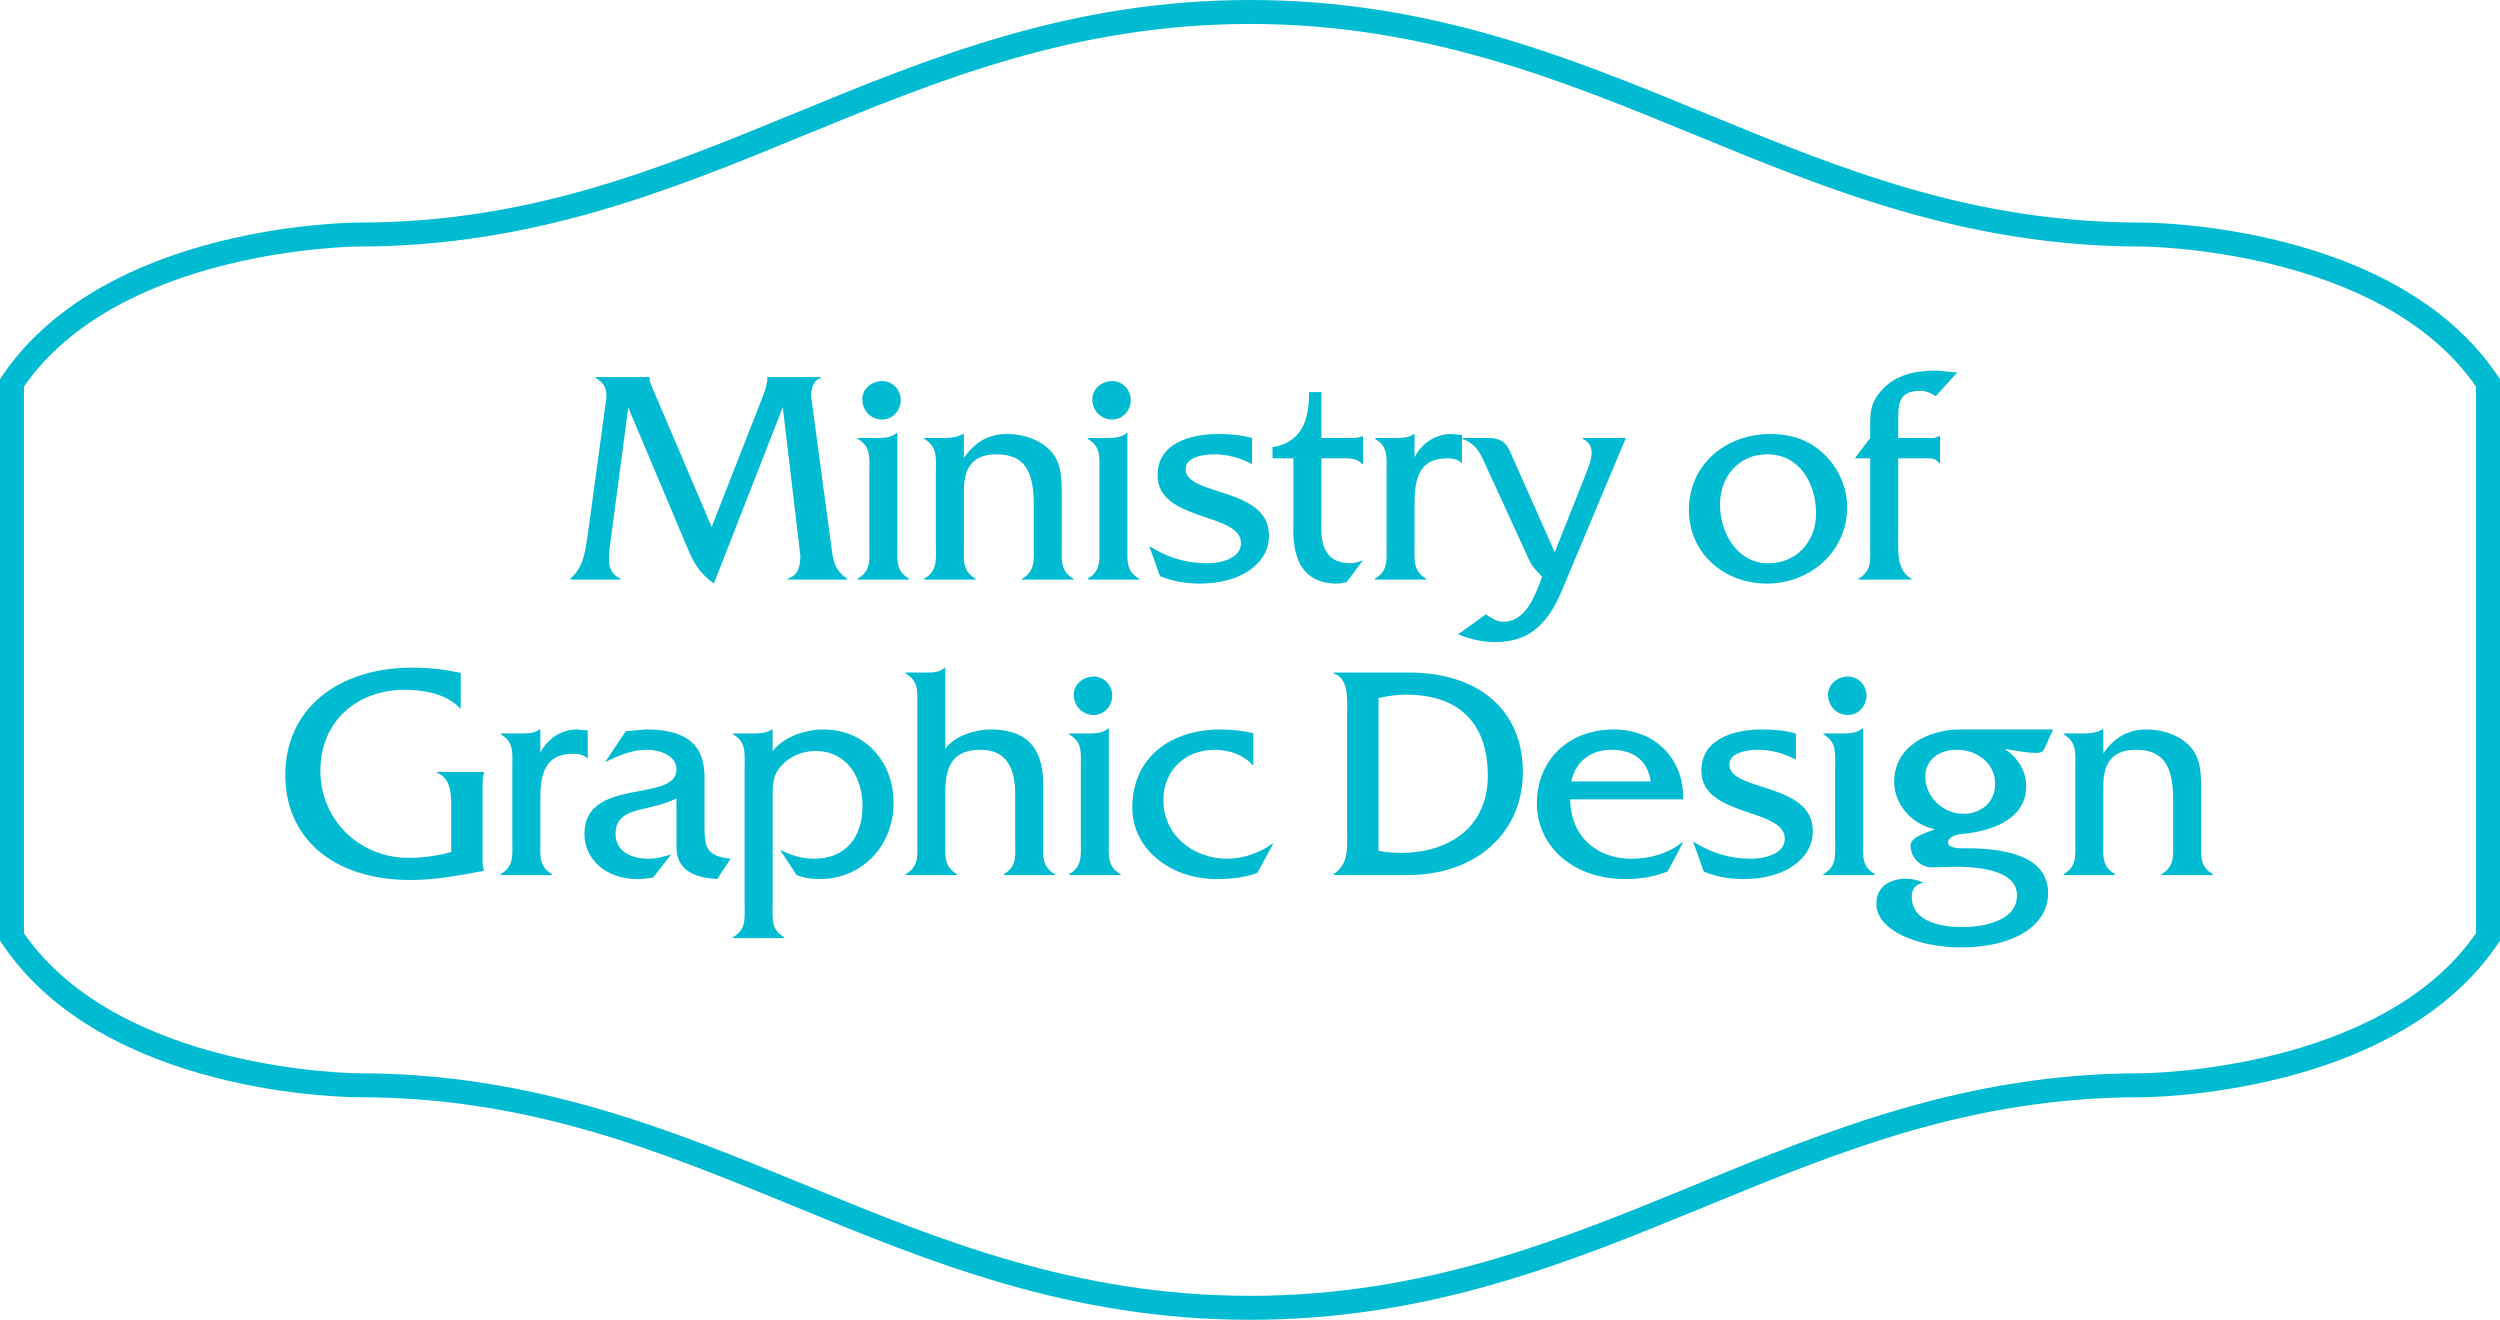
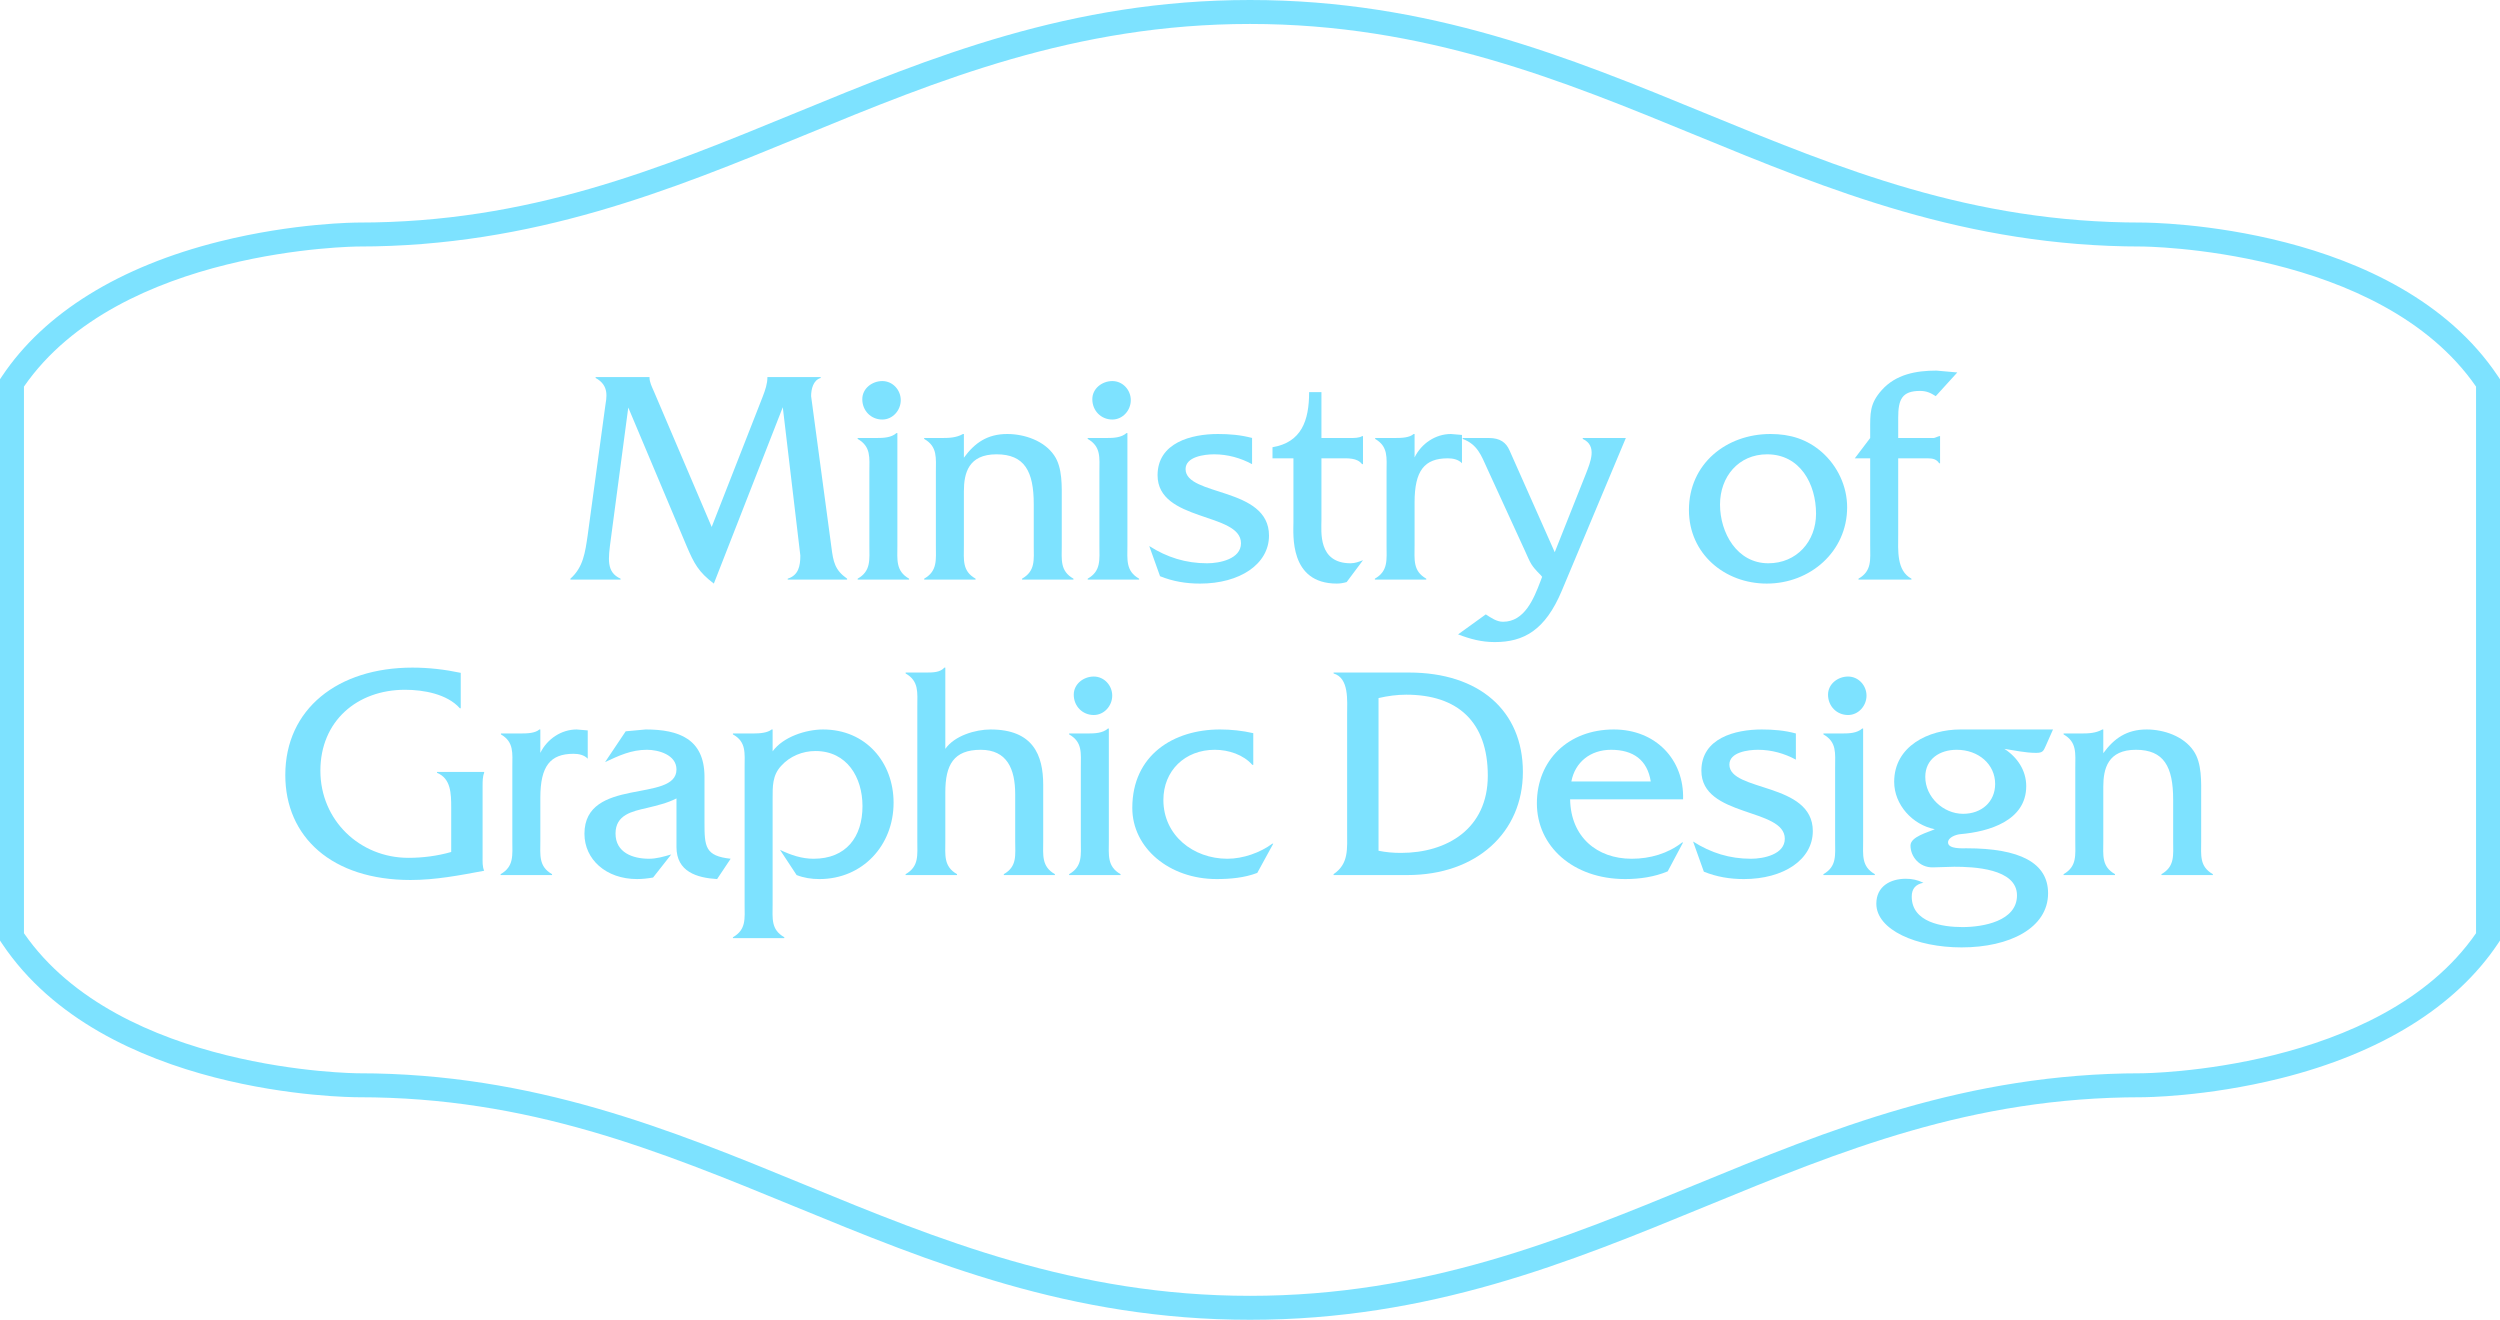
<svg xmlns="http://www.w3.org/2000/svg" version="1.1" id="Layer_1" x="0px" y="0px" width="589.8px" height="311.366px" viewBox="0 0 589.8 311.366" enable-background="new 0 0 589.8 311.366" xml:space="preserve">
-   <path fill="#00bbd1" d="M589.325,88.766c-23.929-35.848-81.684-36.26-84.13-36.26c-40.147,0-70.713-12.562-103.074-25.861  C370.248,13.545,337.289,0,294.9,0c-42.388,0-75.347,13.545-107.22,26.645c-32.361,13.299-62.927,25.861-103.074,25.861  c-0.61,0-15.154,0.052-32.813,4.46c-23.622,5.898-41.367,16.893-51.318,31.8L0,89.478V221.89l0.475,0.711  c23.931,35.848,81.686,36.26,84.132,36.26c40.147,0,70.713,12.562,103.074,25.861c31.873,13.1,64.832,26.645,107.22,26.645  c42.389,0,75.348-13.545,107.221-26.645c32.361-13.299,62.927-25.861,103.074-25.861c0.61,0,15.154-0.051,32.812-4.459  c23.623-5.897,41.369-16.894,51.318-31.801l0.475-0.711V89.478L589.325,88.766z M584.148,220.163  c-22.562,32.623-78.389,33.046-78.953,33.046c-41.263,0-73.778,13.362-105.223,26.286c-31.366,12.89-63.799,26.219-105.072,26.219  c-41.272,0-73.705-13.329-105.071-26.219c-31.444-12.924-63.96-26.286-105.223-26.286c-0.564,0-56.367-0.379-78.955-33.046V91.203  c22.564-32.622,78.391-33.046,78.955-33.046c41.263,0,73.778-13.362,105.223-26.285c31.366-12.891,63.799-26.22,105.071-26.22  c41.273,0,73.706,13.329,105.072,26.22c31.444,12.923,63.96,26.285,105.223,26.285c0.564,0,56.367,0.379,78.953,33.046V220.163z" />
-   <path fill="#00bbd1" d="M179.957,93.53c0.581-1.525,1.089-2.977,1.089-4.502v-0.072h12.562v0.218  c-1.742,0.508-2.25,2.614-2.25,4.285l4.791,35.654c0.436,3.413,0.8,5.372,3.703,7.407v0.217h-14.014v-0.217  c2.54-0.801,2.977-2.979,2.977-5.448l-4.14-35.001l-16.266,41.609c-3.631-2.76-4.647-4.719-6.391-8.787l-13.797-32.748l-4.14,31.226  c-0.579,4.429-1.089,7.624,2.324,9.149v0.217h-11.836v-0.217c3.051-2.688,3.484-6.246,4.066-10.167l4.14-30.426  c0.29-2.034,1.089-4.938-2.252-6.754v-0.218h12.707v0.072c0,1.163,0.582,2.252,1.018,3.268l13.652,32.024L179.957,93.53z" />
-   <path fill="#00bbd1" d="M206.771,103.333c1.671,0,3.486-0.071,4.721-1.16h0.218v26.504c0,3.342-0.437,6.027,2.76,7.844v0.217H202.34  v-0.217c3.196-1.816,2.76-4.502,2.76-7.844v-17.355c0-3.341,0.437-5.955-2.76-7.77v-0.219H206.771z M208.15,98.977  c-2.687,0-4.719-2.104-4.719-4.793c0-2.541,2.321-4.283,4.719-4.283c2.469,0,4.356,2.104,4.356,4.502  C212.507,96.798,210.619,98.977,208.15,98.977z" />
-   <path fill="#00bbd1" d="M222.317,103.333c1.597,0,3.339-0.071,4.864-0.943h0.219v5.591c2.541-3.484,5.518-5.591,10.239-5.591  c4.065,0,8.713,1.599,11.037,5.012c2.033,2.903,1.815,7.405,1.815,10.818v10.529c0,3.341-0.436,5.955,2.758,7.771v0.217h-12.126  v-0.217c3.196-1.816,2.76-4.502,2.76-7.771v-9.803c0-7.77-2.179-11.764-8.787-11.764c-6.606,0-7.696,4.43-7.696,8.713v12.854  c0,3.341-0.436,5.955,2.758,7.771v0.217h-12.126v-0.217c3.195-1.816,2.76-4.502,2.76-7.844v-17.283c0-3.34,0.436-6.027-2.76-7.842  v-0.219H222.317z" />
-   <path fill="#00bbd1" d="M261.04,103.333c1.671,0,3.486-0.071,4.722-1.16h0.217v26.504c0,3.342-0.437,6.027,2.76,7.844v0.217H256.61  v-0.217c3.195-1.816,2.76-4.502,2.76-7.844v-17.355c0-3.341,0.436-5.955-2.76-7.77v-0.219H261.04z M262.42,98.977  c-2.686,0-4.721-2.104-4.721-4.793c0-2.541,2.325-4.283,4.721-4.283c2.47,0,4.357,2.104,4.357,4.502  C266.777,96.798,264.89,98.977,262.42,98.977z" />
-   <path fill="#00bbd1" d="M295.389,109.506c-2.688-1.452-5.737-2.323-8.933-2.323c-2.396,0-6.754,0.581-6.754,3.486  c0,6.461,19.681,4.138,19.681,15.685c0,6.754-6.899,11.327-16.268,11.327c-3.268,0-6.391-0.508-9.438-1.742l-2.543-7.116  c4.211,2.687,8.642,4.066,13.651,4.066c2.978,0,7.989-1.016,7.989-4.72c0-7.335-19.68-5.012-19.68-16.049  c0-7.697,7.987-9.73,14.233-9.73c2.687,0,5.446,0.219,8.061,0.943V109.506z" />
-   <path fill="#00bbd1" d="M311.754,122.649c0,2.76-0.87,10.239,6.899,10.239c1.018,0,1.961-0.362,2.905-0.728l-3.85,5.158  c-0.727,0.217-1.524,0.361-2.323,0.361c-11.256,0-10.239-11.618-10.239-14.449v-15.105h-4.938v-2.614  c6.825-1.161,8.642-6.245,8.642-12.997h2.903v10.818h6.827c0.944,0,2.033,0,2.759-0.434h0.219v6.606h-0.219  c-1.161-1.525-3.34-1.38-5.228-1.38h-4.358V122.649z" />
-   <path fill="#00bbd1" d="M329.08,103.333c1.67,0,3.412-0.071,4.428-0.943h0.22v5.52c1.597-3.268,4.938-5.52,8.567-5.52l2.614,0.219  v6.681c-0.798-0.872-2.106-1.163-3.341-1.163c-5.518,0-7.841,2.905-7.841,10.384v10.167c0,3.342-0.437,6.027,2.76,7.844v0.217  h-12.129v-0.217c3.196-1.816,2.76-4.502,2.76-7.844v-17.355c0-3.341,0.437-5.955-2.686-7.77v-0.219H329.08z" />
-   <path fill="#00bbd1" d="M374.128,111.829c1.091-2.831,2.76-6.68-0.725-8.277v-0.219h10.165l-15.104,36.019  c-3.92,9.367-9.004,12.127-15.83,12.127c-3.122,0-5.81-0.728-8.642-1.816l6.535-4.719c1.234,0.798,2.543,1.742,4.066,1.742  c5.083,0,7.262-5.446,8.787-9.44l0.436-1.161l-0.29-0.364c-2.396-2.396-2.396-2.758-3.775-5.809l-8.861-19.316  c-1.451-3.193-2.321-5.736-5.808-7.043v-0.219h6.172c2.687,0,4.066,1.09,4.865,2.905l10.675,24.036L374.128,111.829z" />
-   <path fill="#00bbd1" d="M398.453,120.326c0-10.892,8.785-17.937,19.242-17.937c4.647,0,8.643,1.234,12.127,4.285  c3.703,3.268,5.955,8.06,5.955,12.998c0,10.456-8.715,18.008-18.954,18.008C406.876,137.681,398.453,130.639,398.453,120.326z   M428.442,121.198c0-7.045-3.775-14.016-11.545-14.016c-6.754,0-11.111,5.3-11.111,11.837c0,6.681,3.994,13.869,11.401,13.869  C423.868,132.889,428.442,127.733,428.442,121.198z" />
-   <path fill="#00bbd1" d="M447.823,126.208c0,3.559-0.437,8.423,3.122,10.312v0.217h-12.489v-0.217  c3.194-1.816,2.759-4.502,2.759-7.771v-20.623h-3.631l3.631-4.793v-1.742c0-4.066-0.144-6.318,2.688-9.512  c3.34-3.777,8.132-4.647,12.925-4.647l4.938,0.436l-5.084,5.592c-1.234-0.801-2.25-1.235-3.703-1.235  c-4.283,0-5.155,2.033-5.155,6.316v4.793h8.425l1.232-0.434h0.219v6.39h-0.219c-0.579-0.944-1.523-1.163-2.687-1.163h-6.971V126.208  z" />
-   <path fill="#00bbd1" d="M108.699,167.087h-0.217c-2.979-3.341-8.496-4.356-12.927-4.356c-11.328,0-19.97,7.407-19.97,19.098  c0,11.692,9.295,20.552,20.769,20.552c3.341,0,6.825-0.437,10.095-1.381v-10.457c0-3.34-0.073-6.897-3.341-8.206v-0.217h11.11v0.217  c-0.364,0.872-0.364,2.033-0.364,3.124v16.7c0,1.089-0.071,2.252,0.364,3.268c-5.81,1.089-11.473,2.179-17.355,2.179  c-18.589,0-29.555-10.165-29.555-24.761c0-15.612,12.417-25.344,29.989-25.344c3.849,0,7.626,0.437,11.401,1.234V167.087z" />
-   <path fill="#00bbd1" d="M122.829,173.041c1.671,0,3.413-0.071,4.429-0.943h0.219v5.52c1.598-3.268,4.938-5.52,8.568-5.52  l2.614,0.219v6.681c-0.798-0.872-2.106-1.163-3.341-1.163c-5.518,0-7.842,2.905-7.842,10.384v10.167c0,3.342-0.436,6.027,2.76,7.844  v0.217h-12.128v-0.217c3.196-1.816,2.76-4.502,2.76-7.844V181.03c0-3.342,0.437-5.956-2.687-7.77v-0.22H122.829z" />
-   <path fill="#00bbd1" d="M169.179,207.39c-4.793-0.291-9.586-1.742-9.586-7.553v-11.474c-2.104,1.089-4.573,1.671-6.971,2.252  c-3.484,0.799-7.407,1.597-7.407,6.027c0,4.502,4.067,5.954,7.915,5.954c1.744,0,3.486-0.508,5.229-1.016l-4.283,5.445  c-1.234,0.218-2.542,0.363-3.777,0.363c-7.333,0-12.417-4.648-12.417-10.676c0-13.506,21.712-7.262,21.712-15.176  c0-3.485-4.283-4.648-6.971-4.648c-3.704,0-6.606,1.381-9.876,2.905l4.866-7.262l4.719-0.436c7.844,0,13.797,2.252,13.871,11.039  v10.892c0,5.736,0.146,7.915,6.173,8.568L169.179,207.39z" />
-   <path fill="#00bbd1" d="M177.701,173.041c1.597,0,3.341-0.146,4.356-0.943h0.219v5.157c2.468-3.413,7.842-5.157,11.908-5.157  c10.095,0,16.63,7.77,16.63,17.283c0,10.093-7.336,18.009-17.501,18.009c-1.888,0-3.703-0.291-5.374-0.944l-3.921-5.954  c2.541,1.235,5.155,2.105,7.915,2.105c7.698,0,11.545-5.155,11.545-12.417c0-6.755-3.63-12.999-11.108-12.999  c-3.051,0-6.027,1.234-8.061,3.486c-2.106,2.25-2.033,4.865-2.033,7.77v24.908c0,3.34-0.436,5.954,2.758,7.77v0.217h-12.126v-0.217  c3.195-1.815,2.76-4.43,2.76-7.77V181.03c0-3.342,0.436-6.027-2.76-7.77v-0.22H177.701z" />
-   <path fill="#00bbd1" d="M218.372,158.665c1.669,0,3.413,0,4.429-1.163h0.219v19.171c2.179-3.122,7.117-4.575,10.674-4.575  c10.021,0,12.419,6.027,12.419,13.071v13.216c0,3.342-0.437,6.027,2.758,7.844v0.217h-12.053v-0.217  c3.193-1.816,2.686-4.502,2.686-7.844v-11.037c0-5.882-1.888-10.458-8.132-10.458c-6.392,0-8.352,3.559-8.352,10.022v11.473  c0,3.342-0.436,6.027,2.759,7.844v0.217h-12.127v-0.217c3.196-1.816,2.76-4.502,2.76-7.844v-31.659c0-3.342,0.437-6.027-2.76-7.844  v-0.217H218.372z" />
-   <path fill="#00bbd1" d="M256.66,173.041c1.67,0,3.486-0.071,4.721-1.161h0.217v26.505c0,3.342-0.436,6.027,2.76,7.844v0.217h-12.128  v-0.217c3.195-1.816,2.76-4.502,2.76-7.844V181.03c0-3.342,0.436-5.956-2.76-7.77v-0.22H256.66z M258.04,168.685  c-2.687,0-4.72-2.105-4.72-4.793c0-2.541,2.322-4.283,4.72-4.283c2.469,0,4.356,2.105,4.356,4.502  C262.396,166.506,260.509,168.685,258.04,168.685z" />
-   <path fill="#00bbd1" d="M295.67,180.448h-0.219c-2.105-2.396-5.592-3.559-8.859-3.559c-7.045,0-12.126,4.938-12.126,11.838  c0,8.352,7.043,13.869,15.104,13.869c3.703,0,7.77-1.452,10.603-3.559h0.217l-3.775,6.899c-3.05,1.161-6.392,1.452-9.585,1.452  c-11.183,0-19.898-7.334-19.898-16.774c0-12.49,9.731-18.518,20.696-18.518c2.615,0,5.301,0.29,7.844,0.872V180.448z" />
-   <path fill="#00bbd1" d="M317.814,168.612c0-3.341,0.51-8.642-3.194-9.73v-0.217h17.791c16.558,0,26.868,9.004,26.868,23.454  c0,14.305-10.966,24.326-27.232,24.326H314.62v-0.217c3.63-2.47,3.194-5.956,3.194-10.239V168.612z M325.222,200.709  c1.744,0.362,3.486,0.508,5.302,0.508c10.818,0,20.478-5.663,20.478-18.226c0-12.708-7.116-19.1-19.244-19.1  c-2.179,0-4.357,0.291-6.535,0.799V200.709z" />
-   <path fill="#00bbd1" d="M370.423,188.582c0.146,8.859,6.318,14.015,14.523,14.015c4.357,0,8.568-1.234,11.909-3.85h0.218  l-3.63,6.826c-3.123,1.309-6.609,1.816-10.022,1.816c-12.343,0-20.84-7.77-20.84-17.863s7.334-17.429,18.154-17.429  c9.876,0,16.628,7.116,16.338,16.484H370.423z M389.448,184.369c-0.798-5.082-4.14-7.479-9.366-7.479  c-4.866,0-8.496,2.905-9.368,7.479H389.448z" />
-   <path fill="#00bbd1" d="M423.685,179.214c-2.688-1.451-5.736-2.324-8.933-2.324c-2.396,0-6.754,0.582-6.754,3.487  c0,6.461,19.681,4.138,19.681,15.685c0,6.754-6.899,11.328-16.268,11.328c-3.268,0-6.39-0.508-9.438-1.742l-2.543-7.117  c4.212,2.687,8.642,4.066,13.651,4.066c2.978,0,7.989-1.016,7.989-4.72c0-7.335-19.68-5.012-19.68-16.049  c0-7.698,7.987-9.73,14.233-9.73c2.687,0,5.446,0.219,8.061,0.943V179.214z" />
-   <path fill="#00bbd1" d="M434.611,173.041c1.671,0,3.486-0.071,4.721-1.161h0.218v26.505c0,3.342-0.437,6.027,2.76,7.844v0.217  h-12.129v-0.217c3.196-1.816,2.76-4.502,2.76-7.844V181.03c0-3.342,0.437-5.956-2.76-7.77v-0.22H434.611z M435.991,168.685  c-2.687,0-4.721-2.105-4.721-4.793c0-2.541,2.325-4.283,4.721-4.283c2.469,0,4.356,2.105,4.356,4.502  C440.348,166.506,438.46,168.685,435.991,168.685z" />
-   <path fill="#00bbd1" d="M484.346,172.098l-1.67,3.776c-0.58,1.307-0.726,1.743-2.324,1.743c-2.541,0-5.01-0.582-7.479-0.944  c3.05,1.96,5.155,5.084,5.155,8.787c0,8.204-8.859,10.747-15.468,11.328c-1.016,0.072-2.978,0.725-2.978,1.959  c0,1.6,3.413,1.381,4.357,1.381c12.562,0,19.244,3.412,19.244,10.603c0,8.206-9.077,12.779-20.405,12.779  c-10.675,0-20.115-4.14-20.115-10.311c0-4.067,3.268-5.882,6.972-5.882c1.524,0,2.76,0.289,4.14,0.943  c-1.816,0.363-2.76,1.381-2.76,3.268c0,6.1,7.262,7.189,11.98,7.189c4.793,0,12.854-1.381,12.854-7.479  c0-6.39-10.384-6.754-14.812-6.754l-5.012,0.146c-3.194,0.073-5.301-2.541-5.301-5.156c0-2.105,4.211-3.121,5.736-3.849  c-5.229-1.016-9.585-5.736-9.585-11.183c0-8.422,8.134-12.345,15.612-12.345H484.346z M463.142,191.995  c4.356,0,7.553-2.833,7.553-7.045c0-4.647-3.921-8.061-9.078-8.061c-3.992,0-7.405,2.179-7.405,6.391  C454.211,188.001,458.423,191.995,463.142,191.995z" />
-   <path fill="#00bbd1" d="M491.126,173.041c1.597,0,3.339-0.071,4.864-0.943h0.219v5.591c2.541-3.484,5.518-5.591,10.239-5.591  c4.065,0,8.713,1.599,11.037,5.012c2.033,2.903,1.815,7.405,1.815,10.818v10.529c0,3.341-0.436,5.955,2.758,7.771v0.217h-12.126  v-0.217c3.195-1.816,2.76-4.502,2.76-7.771v-9.803c0-7.77-2.179-11.765-8.787-11.765c-6.606,0-7.696,4.431-7.696,8.714v12.854  c0,3.341-0.436,5.955,2.758,7.771v0.217h-12.126v-0.217c3.195-1.816,2.76-4.502,2.76-7.844v-17.283c0-3.339,0.436-6.027-2.76-7.841  v-0.22H491.126z" />
+   <path fill="#7de2ff" d="M589.325,88.766c-23.929-35.848-81.684-36.26-84.13-36.26c-40.147,0-70.713-12.562-103.074-25.861  C370.248,13.545,337.289,0,294.9,0c-42.388,0-75.347,13.545-107.22,26.645c-32.361,13.299-62.927,25.861-103.074,25.861  c-0.61,0-15.154,0.052-32.813,4.46c-23.622,5.898-41.367,16.893-51.318,31.8L0,89.478V221.89l0.475,0.711  c23.931,35.848,81.686,36.26,84.132,36.26c40.147,0,70.713,12.562,103.074,25.861c31.873,13.1,64.832,26.645,107.22,26.645  c42.389,0,75.348-13.545,107.221-26.645c32.361-13.299,62.927-25.861,103.074-25.861c0.61,0,15.154-0.051,32.812-4.459  c23.623-5.897,41.369-16.894,51.318-31.801l0.475-0.711V89.478L589.325,88.766z M584.148,220.163  c-22.562,32.623-78.389,33.046-78.953,33.046c-41.263,0-73.778,13.362-105.223,26.286c-31.366,12.89-63.799,26.219-105.072,26.219  c-41.272,0-73.705-13.329-105.071-26.219c-31.444-12.924-63.96-26.286-105.223-26.286c-0.564,0-56.367-0.379-78.955-33.046V91.203  c22.564-32.622,78.391-33.046,78.955-33.046c41.263,0,73.778-13.362,105.223-26.285c31.366-12.891,63.799-26.22,105.071-26.22  c41.273,0,73.706,13.329,105.072,26.22c31.444,12.923,63.96,26.285,105.223,26.285c0.564,0,56.367,0.379,78.953,33.046V220.163z" />
+   <path fill="#7de2ff" d="M179.957,93.53c0.581-1.525,1.089-2.977,1.089-4.502v-0.072h12.562v0.218  c-1.742,0.508-2.25,2.614-2.25,4.285l4.791,35.654c0.436,3.413,0.8,5.372,3.703,7.407v0.217h-14.014v-0.217  c2.54-0.801,2.977-2.979,2.977-5.448l-4.14-35.001l-16.266,41.609c-3.631-2.76-4.647-4.719-6.391-8.787l-13.797-32.748l-4.14,31.226  c-0.579,4.429-1.089,7.624,2.324,9.149v0.217h-11.836v-0.217c3.051-2.688,3.484-6.246,4.066-10.167l4.14-30.426  c0.29-2.034,1.089-4.938-2.252-6.754v-0.218h12.707v0.072c0,1.163,0.582,2.252,1.018,3.268l13.652,32.024L179.957,93.53z" />
+   <path fill="#7de2ff" d="M206.771,103.333c1.671,0,3.486-0.071,4.721-1.16h0.218v26.504c0,3.342-0.437,6.027,2.76,7.844v0.217H202.34  v-0.217c3.196-1.816,2.76-4.502,2.76-7.844v-17.355c0-3.341,0.437-5.955-2.76-7.77v-0.219H206.771z M208.15,98.977  c-2.687,0-4.719-2.104-4.719-4.793c0-2.541,2.321-4.283,4.719-4.283c2.469,0,4.356,2.104,4.356,4.502  C212.507,96.798,210.619,98.977,208.15,98.977z" />
+   <path fill="#7de2ff" d="M222.317,103.333c1.597,0,3.339-0.071,4.864-0.943h0.219v5.591c2.541-3.484,5.518-5.591,10.239-5.591  c4.065,0,8.713,1.599,11.037,5.012c2.033,2.903,1.815,7.405,1.815,10.818v10.529c0,3.341-0.436,5.955,2.758,7.771v0.217h-12.126  v-0.217c3.196-1.816,2.76-4.502,2.76-7.771v-9.803c0-7.77-2.179-11.764-8.787-11.764c-6.606,0-7.696,4.43-7.696,8.713v12.854  c0,3.341-0.436,5.955,2.758,7.771v0.217h-12.126v-0.217c3.195-1.816,2.76-4.502,2.76-7.844v-17.283c0-3.34,0.436-6.027-2.76-7.842  v-0.219H222.317z" />
+   <path fill="#7de2ff" d="M261.04,103.333c1.671,0,3.486-0.071,4.722-1.16h0.217v26.504c0,3.342-0.437,6.027,2.76,7.844v0.217H256.61  v-0.217c3.195-1.816,2.76-4.502,2.76-7.844v-17.355c0-3.341,0.436-5.955-2.76-7.77v-0.219H261.04z M262.42,98.977  c-2.686,0-4.721-2.104-4.721-4.793c0-2.541,2.325-4.283,4.721-4.283c2.47,0,4.357,2.104,4.357,4.502  C266.777,96.798,264.89,98.977,262.42,98.977z" />
+   <path fill="#7de2ff" d="M295.389,109.506c-2.688-1.452-5.737-2.323-8.933-2.323c-2.396,0-6.754,0.581-6.754,3.486  c0,6.461,19.681,4.138,19.681,15.685c0,6.754-6.899,11.327-16.268,11.327c-3.268,0-6.391-0.508-9.438-1.742l-2.543-7.116  c4.211,2.687,8.642,4.066,13.651,4.066c2.978,0,7.989-1.016,7.989-4.72c0-7.335-19.68-5.012-19.68-16.049  c0-7.697,7.987-9.73,14.233-9.73c2.687,0,5.446,0.219,8.061,0.943V109.506z" />
+   <path fill="#7de2ff" d="M311.754,122.649c0,2.76-0.87,10.239,6.899,10.239c1.018,0,1.961-0.362,2.905-0.728l-3.85,5.158  c-0.727,0.217-1.524,0.361-2.323,0.361c-11.256,0-10.239-11.618-10.239-14.449v-15.105h-4.938v-2.614  c6.825-1.161,8.642-6.245,8.642-12.997h2.903v10.818h6.827c0.944,0,2.033,0,2.759-0.434h0.219v6.606h-0.219  c-1.161-1.525-3.34-1.38-5.228-1.38h-4.358V122.649z" />
+   <path fill="#7de2ff" d="M329.08,103.333c1.67,0,3.412-0.071,4.428-0.943h0.22v5.52c1.597-3.268,4.938-5.52,8.567-5.52l2.614,0.219  v6.681c-0.798-0.872-2.106-1.163-3.341-1.163c-5.518,0-7.841,2.905-7.841,10.384v10.167c0,3.342-0.437,6.027,2.76,7.844v0.217  h-12.129v-0.217c3.196-1.816,2.76-4.502,2.76-7.844v-17.355c0-3.341,0.437-5.955-2.686-7.77v-0.219H329.08z" />
+   <path fill="#7de2ff" d="M374.128,111.829c1.091-2.831,2.76-6.68-0.725-8.277v-0.219h10.165l-15.104,36.019  c-3.92,9.367-9.004,12.127-15.83,12.127c-3.122,0-5.81-0.728-8.642-1.816l6.535-4.719c1.234,0.798,2.543,1.742,4.066,1.742  c5.083,0,7.262-5.446,8.787-9.44l0.436-1.161l-0.29-0.364c-2.396-2.396-2.396-2.758-3.775-5.809l-8.861-19.316  c-1.451-3.193-2.321-5.736-5.808-7.043v-0.219h6.172c2.687,0,4.066,1.09,4.865,2.905l10.675,24.036L374.128,111.829z" />
+   <path fill="#7de2ff" d="M398.453,120.326c0-10.892,8.785-17.937,19.242-17.937c4.647,0,8.643,1.234,12.127,4.285  c3.703,3.268,5.955,8.06,5.955,12.998c0,10.456-8.715,18.008-18.954,18.008C406.876,137.681,398.453,130.639,398.453,120.326z   M428.442,121.198c0-7.045-3.775-14.016-11.545-14.016c-6.754,0-11.111,5.3-11.111,11.837c0,6.681,3.994,13.869,11.401,13.869  C423.868,132.889,428.442,127.733,428.442,121.198z" />
+   <path fill="#7de2ff" d="M447.823,126.208c0,3.559-0.437,8.423,3.122,10.312v0.217h-12.489v-0.217  c3.194-1.816,2.759-4.502,2.759-7.771v-20.623h-3.631l3.631-4.793v-1.742c0-4.066-0.144-6.318,2.688-9.512  c3.34-3.777,8.132-4.647,12.925-4.647l4.938,0.436l-5.084,5.592c-1.234-0.801-2.25-1.235-3.703-1.235  c-4.283,0-5.155,2.033-5.155,6.316v4.793h8.425l1.232-0.434h0.219v6.39h-0.219c-0.579-0.944-1.523-1.163-2.687-1.163h-6.971V126.208  z" />
+   <path fill="#7de2ff" d="M108.699,167.087h-0.217c-2.979-3.341-8.496-4.356-12.927-4.356c-11.328,0-19.97,7.407-19.97,19.098  c0,11.692,9.295,20.552,20.769,20.552c3.341,0,6.825-0.437,10.095-1.381v-10.457c0-3.34-0.073-6.897-3.341-8.206v-0.217h11.11v0.217  c-0.364,0.872-0.364,2.033-0.364,3.124v16.7c0,1.089-0.071,2.252,0.364,3.268c-5.81,1.089-11.473,2.179-17.355,2.179  c-18.589,0-29.555-10.165-29.555-24.761c0-15.612,12.417-25.344,29.989-25.344c3.849,0,7.626,0.437,11.401,1.234V167.087z" />
+   <path fill="#7de2ff" d="M122.829,173.041c1.671,0,3.413-0.071,4.429-0.943h0.219v5.52c1.598-3.268,4.938-5.52,8.568-5.52  l2.614,0.219v6.681c-0.798-0.872-2.106-1.163-3.341-1.163c-5.518,0-7.842,2.905-7.842,10.384v10.167c0,3.342-0.436,6.027,2.76,7.844  v0.217h-12.128v-0.217c3.196-1.816,2.76-4.502,2.76-7.844V181.03c0-3.342,0.437-5.956-2.687-7.77v-0.22H122.829z" />
+   <path fill="#7de2ff" d="M169.179,207.39c-4.793-0.291-9.586-1.742-9.586-7.553v-11.474c-2.104,1.089-4.573,1.671-6.971,2.252  c-3.484,0.799-7.407,1.597-7.407,6.027c0,4.502,4.067,5.954,7.915,5.954c1.744,0,3.486-0.508,5.229-1.016l-4.283,5.445  c-1.234,0.218-2.542,0.363-3.777,0.363c-7.333,0-12.417-4.648-12.417-10.676c0-13.506,21.712-7.262,21.712-15.176  c0-3.485-4.283-4.648-6.971-4.648c-3.704,0-6.606,1.381-9.876,2.905l4.866-7.262l4.719-0.436c7.844,0,13.797,2.252,13.871,11.039  v10.892c0,5.736,0.146,7.915,6.173,8.568L169.179,207.39z" />
+   <path fill="#7de2ff" d="M177.701,173.041c1.597,0,3.341-0.146,4.356-0.943h0.219v5.157c2.468-3.413,7.842-5.157,11.908-5.157  c10.095,0,16.63,7.77,16.63,17.283c0,10.093-7.336,18.009-17.501,18.009c-1.888,0-3.703-0.291-5.374-0.944l-3.921-5.954  c2.541,1.235,5.155,2.105,7.915,2.105c7.698,0,11.545-5.155,11.545-12.417c0-6.755-3.63-12.999-11.108-12.999  c-3.051,0-6.027,1.234-8.061,3.486c-2.106,2.25-2.033,4.865-2.033,7.77v24.908c0,3.34-0.436,5.954,2.758,7.77v0.217h-12.126v-0.217  c3.195-1.815,2.76-4.43,2.76-7.77V181.03c0-3.342,0.436-6.027-2.76-7.77v-0.22H177.701z" />
+   <path fill="#7de2ff" d="M218.372,158.665c1.669,0,3.413,0,4.429-1.163h0.219v19.171c2.179-3.122,7.117-4.575,10.674-4.575  c10.021,0,12.419,6.027,12.419,13.071v13.216c0,3.342-0.437,6.027,2.758,7.844v0.217h-12.053v-0.217  c3.193-1.816,2.686-4.502,2.686-7.844v-11.037c0-5.882-1.888-10.458-8.132-10.458c-6.392,0-8.352,3.559-8.352,10.022v11.473  c0,3.342-0.436,6.027,2.759,7.844v0.217h-12.127v-0.217c3.196-1.816,2.76-4.502,2.76-7.844v-31.659c0-3.342,0.437-6.027-2.76-7.844  v-0.217H218.372z" />
+   <path fill="#7de2ff" d="M256.66,173.041c1.67,0,3.486-0.071,4.721-1.161h0.217v26.505c0,3.342-0.436,6.027,2.76,7.844v0.217h-12.128  v-0.217c3.195-1.816,2.76-4.502,2.76-7.844V181.03c0-3.342,0.436-5.956-2.76-7.77v-0.22H256.66z M258.04,168.685  c-2.687,0-4.72-2.105-4.72-4.793c0-2.541,2.322-4.283,4.72-4.283c2.469,0,4.356,2.105,4.356,4.502  C262.396,166.506,260.509,168.685,258.04,168.685z" />
+   <path fill="#7de2ff" d="M295.67,180.448h-0.219c-2.105-2.396-5.592-3.559-8.859-3.559c-7.045,0-12.126,4.938-12.126,11.838  c0,8.352,7.043,13.869,15.104,13.869c3.703,0,7.77-1.452,10.603-3.559h0.217l-3.775,6.899c-3.05,1.161-6.392,1.452-9.585,1.452  c-11.183,0-19.898-7.334-19.898-16.774c0-12.49,9.731-18.518,20.696-18.518c2.615,0,5.301,0.29,7.844,0.872V180.448z" />
+   <path fill="#7de2ff" d="M317.814,168.612c0-3.341,0.51-8.642-3.194-9.73v-0.217h17.791c16.558,0,26.868,9.004,26.868,23.454  c0,14.305-10.966,24.326-27.232,24.326H314.62v-0.217c3.63-2.47,3.194-5.956,3.194-10.239V168.612z M325.222,200.709  c1.744,0.362,3.486,0.508,5.302,0.508c10.818,0,20.478-5.663,20.478-18.226c0-12.708-7.116-19.1-19.244-19.1  c-2.179,0-4.357,0.291-6.535,0.799V200.709z" />
+   <path fill="#7de2ff" d="M370.423,188.582c0.146,8.859,6.318,14.015,14.523,14.015c4.357,0,8.568-1.234,11.909-3.85h0.218  l-3.63,6.826c-3.123,1.309-6.609,1.816-10.022,1.816c-12.343,0-20.84-7.77-20.84-17.863s7.334-17.429,18.154-17.429  c9.876,0,16.628,7.116,16.338,16.484H370.423z M389.448,184.369c-0.798-5.082-4.14-7.479-9.366-7.479  c-4.866,0-8.496,2.905-9.368,7.479H389.448z" />
+   <path fill="#7de2ff" d="M423.685,179.214c-2.688-1.451-5.736-2.324-8.933-2.324c-2.396,0-6.754,0.582-6.754,3.487  c0,6.461,19.681,4.138,19.681,15.685c0,6.754-6.899,11.328-16.268,11.328c-3.268,0-6.39-0.508-9.438-1.742l-2.543-7.117  c4.212,2.687,8.642,4.066,13.651,4.066c2.978,0,7.989-1.016,7.989-4.72c0-7.335-19.68-5.012-19.68-16.049  c0-7.698,7.987-9.73,14.233-9.73c2.687,0,5.446,0.219,8.061,0.943V179.214z" />
+   <path fill="#7de2ff" d="M434.611,173.041c1.671,0,3.486-0.071,4.721-1.161h0.218v26.505c0,3.342-0.437,6.027,2.76,7.844v0.217  h-12.129v-0.217c3.196-1.816,2.76-4.502,2.76-7.844V181.03c0-3.342,0.437-5.956-2.76-7.77v-0.22H434.611z M435.991,168.685  c-2.687,0-4.721-2.105-4.721-4.793c0-2.541,2.325-4.283,4.721-4.283c2.469,0,4.356,2.105,4.356,4.502  C440.348,166.506,438.46,168.685,435.991,168.685z" />
+   <path fill="#7de2ff" d="M484.346,172.098l-1.67,3.776c-0.58,1.307-0.726,1.743-2.324,1.743c-2.541,0-5.01-0.582-7.479-0.944  c3.05,1.96,5.155,5.084,5.155,8.787c0,8.204-8.859,10.747-15.468,11.328c-1.016,0.072-2.978,0.725-2.978,1.959  c0,1.6,3.413,1.381,4.357,1.381c12.562,0,19.244,3.412,19.244,10.603c0,8.206-9.077,12.779-20.405,12.779  c-10.675,0-20.115-4.14-20.115-10.311c0-4.067,3.268-5.882,6.972-5.882c1.524,0,2.76,0.289,4.14,0.943  c-1.816,0.363-2.76,1.381-2.76,3.268c0,6.1,7.262,7.189,11.98,7.189c4.793,0,12.854-1.381,12.854-7.479  c0-6.39-10.384-6.754-14.812-6.754l-5.012,0.146c-3.194,0.073-5.301-2.541-5.301-5.156c0-2.105,4.211-3.121,5.736-3.849  c-5.229-1.016-9.585-5.736-9.585-11.183c0-8.422,8.134-12.345,15.612-12.345H484.346z M463.142,191.995  c4.356,0,7.553-2.833,7.553-7.045c0-4.647-3.921-8.061-9.078-8.061c-3.992,0-7.405,2.179-7.405,6.391  C454.211,188.001,458.423,191.995,463.142,191.995z" />
+   <path fill="#7de2ff" d="M491.126,173.041c1.597,0,3.339-0.071,4.864-0.943h0.219v5.591c2.541-3.484,5.518-5.591,10.239-5.591  c4.065,0,8.713,1.599,11.037,5.012c2.033,2.903,1.815,7.405,1.815,10.818v10.529c0,3.341-0.436,5.955,2.758,7.771v0.217h-12.126  v-0.217c3.195-1.816,2.76-4.502,2.76-7.771v-9.803c0-7.77-2.179-11.765-8.787-11.765c-6.606,0-7.696,4.431-7.696,8.714v12.854  c0,3.341-0.436,5.955,2.758,7.771v0.217h-12.126v-0.217c3.195-1.816,2.76-4.502,2.76-7.844v-17.283c0-3.339,0.436-6.027-2.76-7.841  v-0.22H491.126z" />
</svg>
